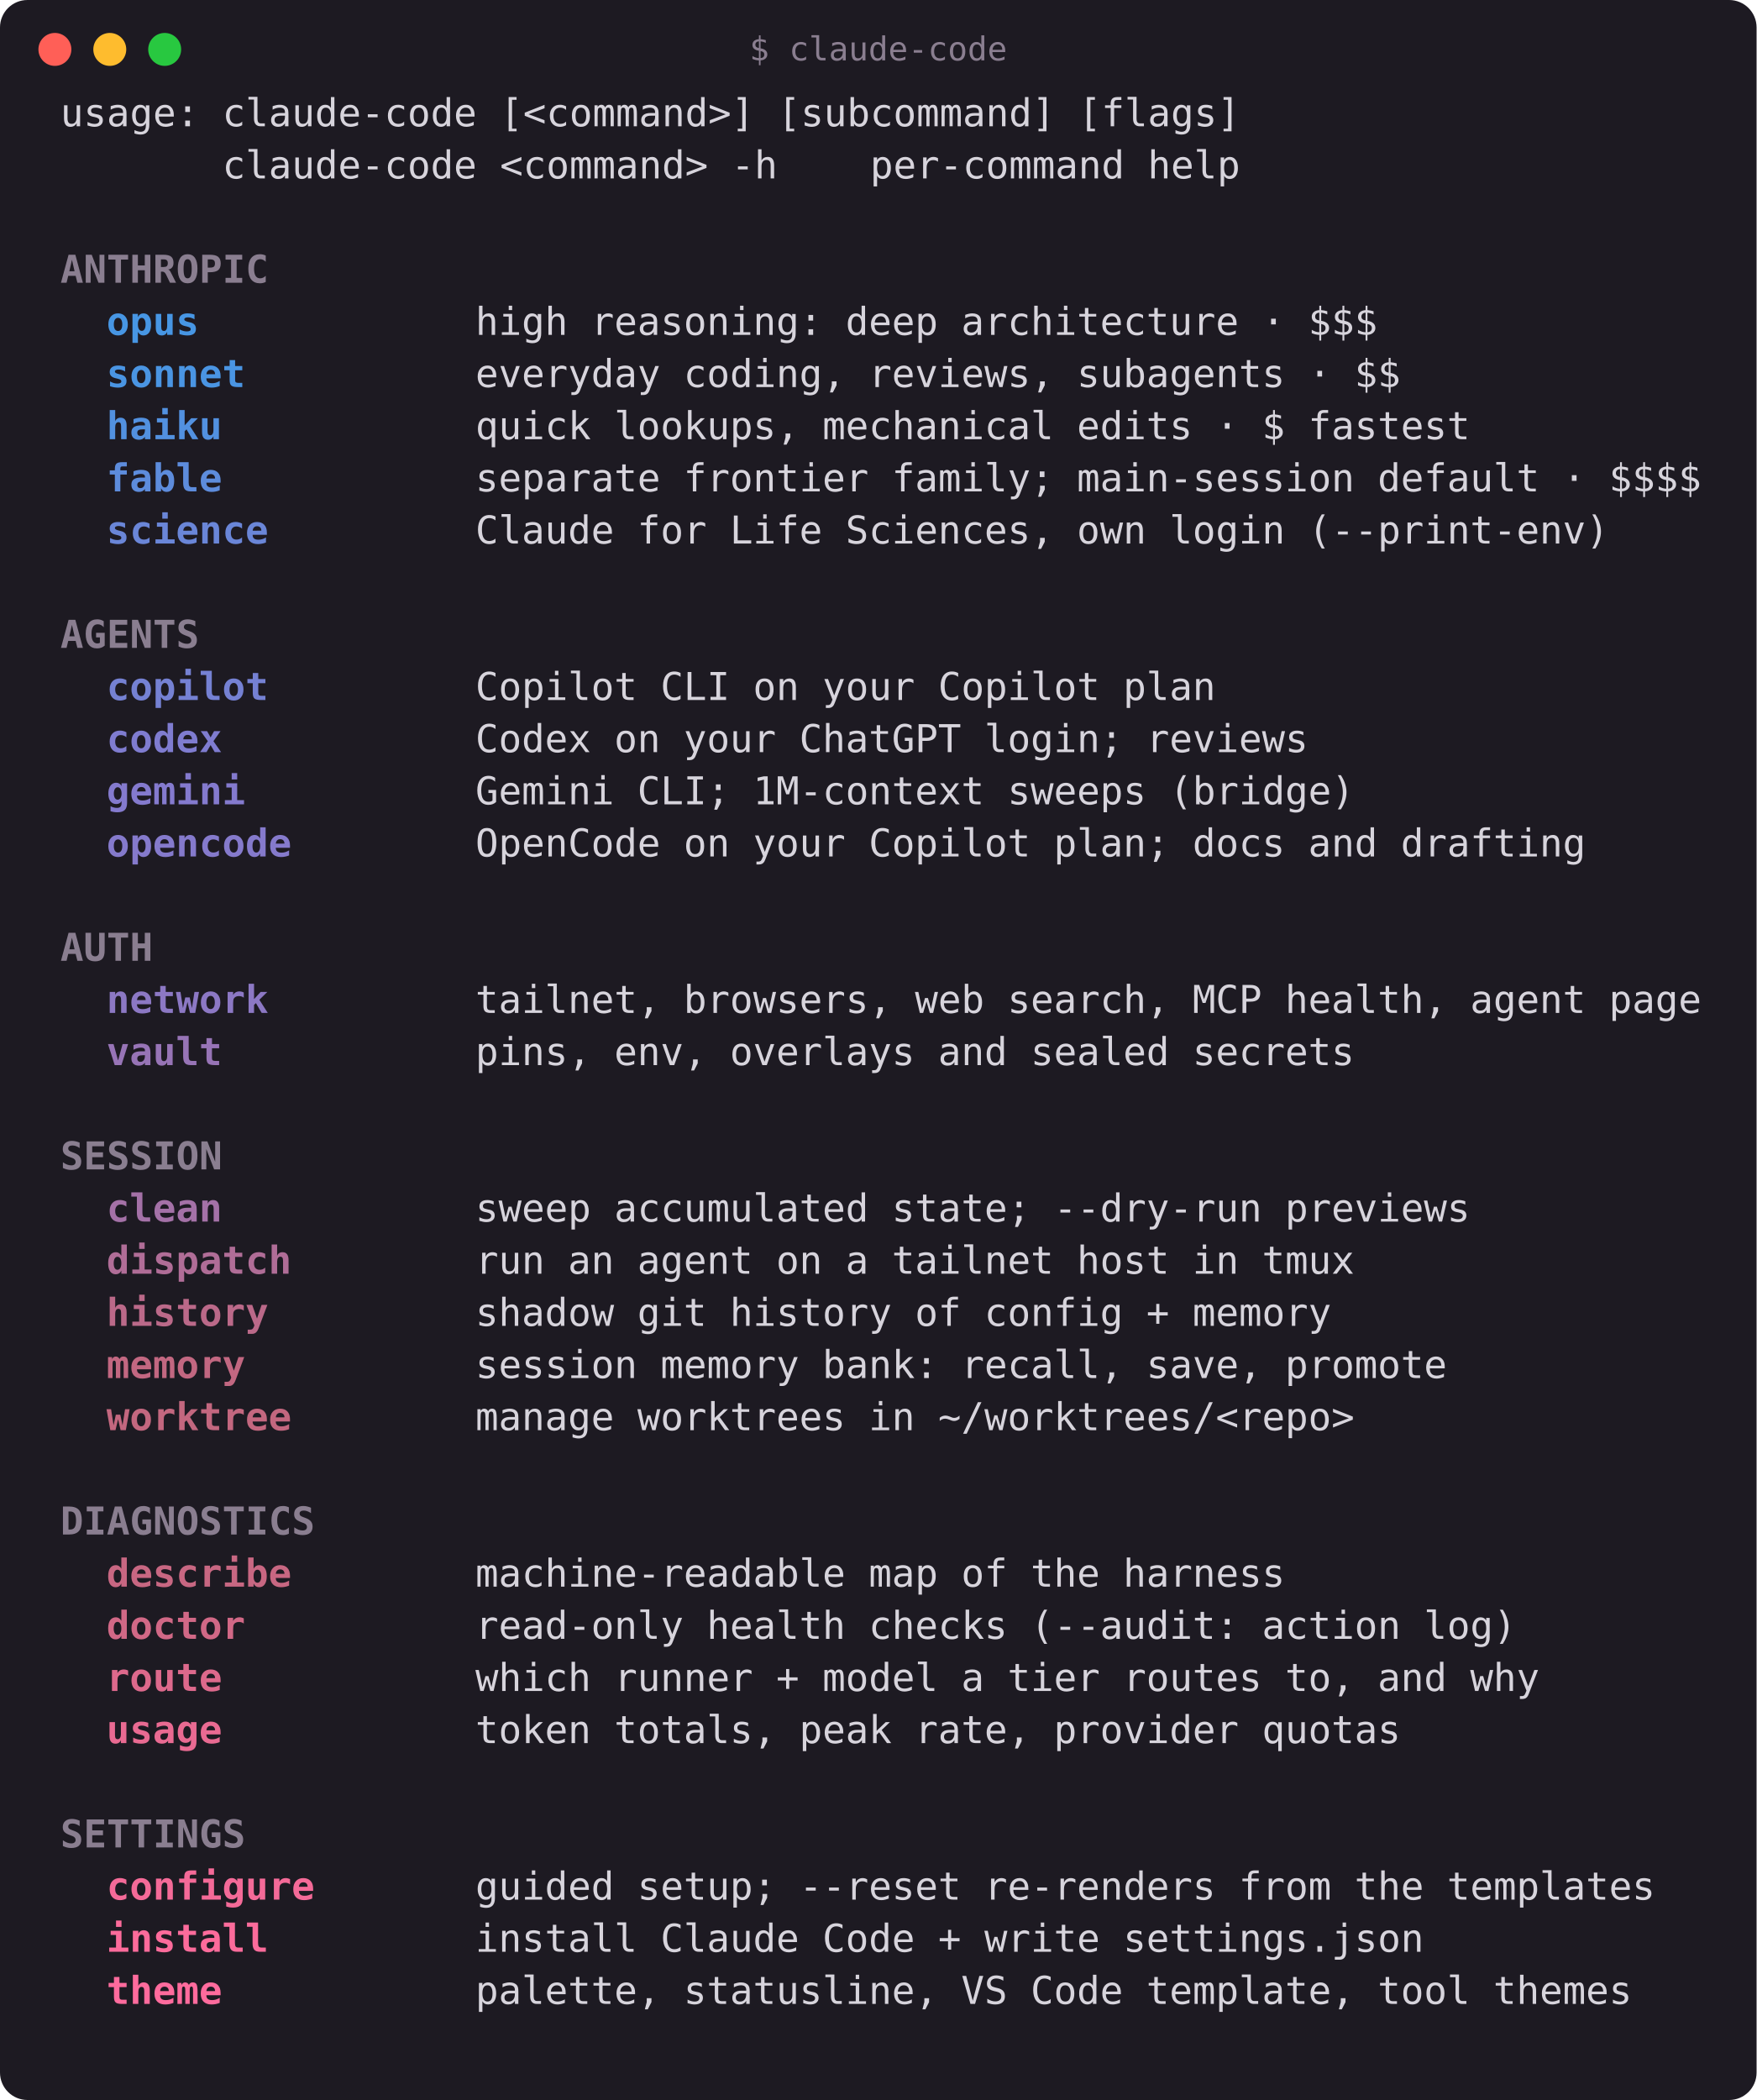
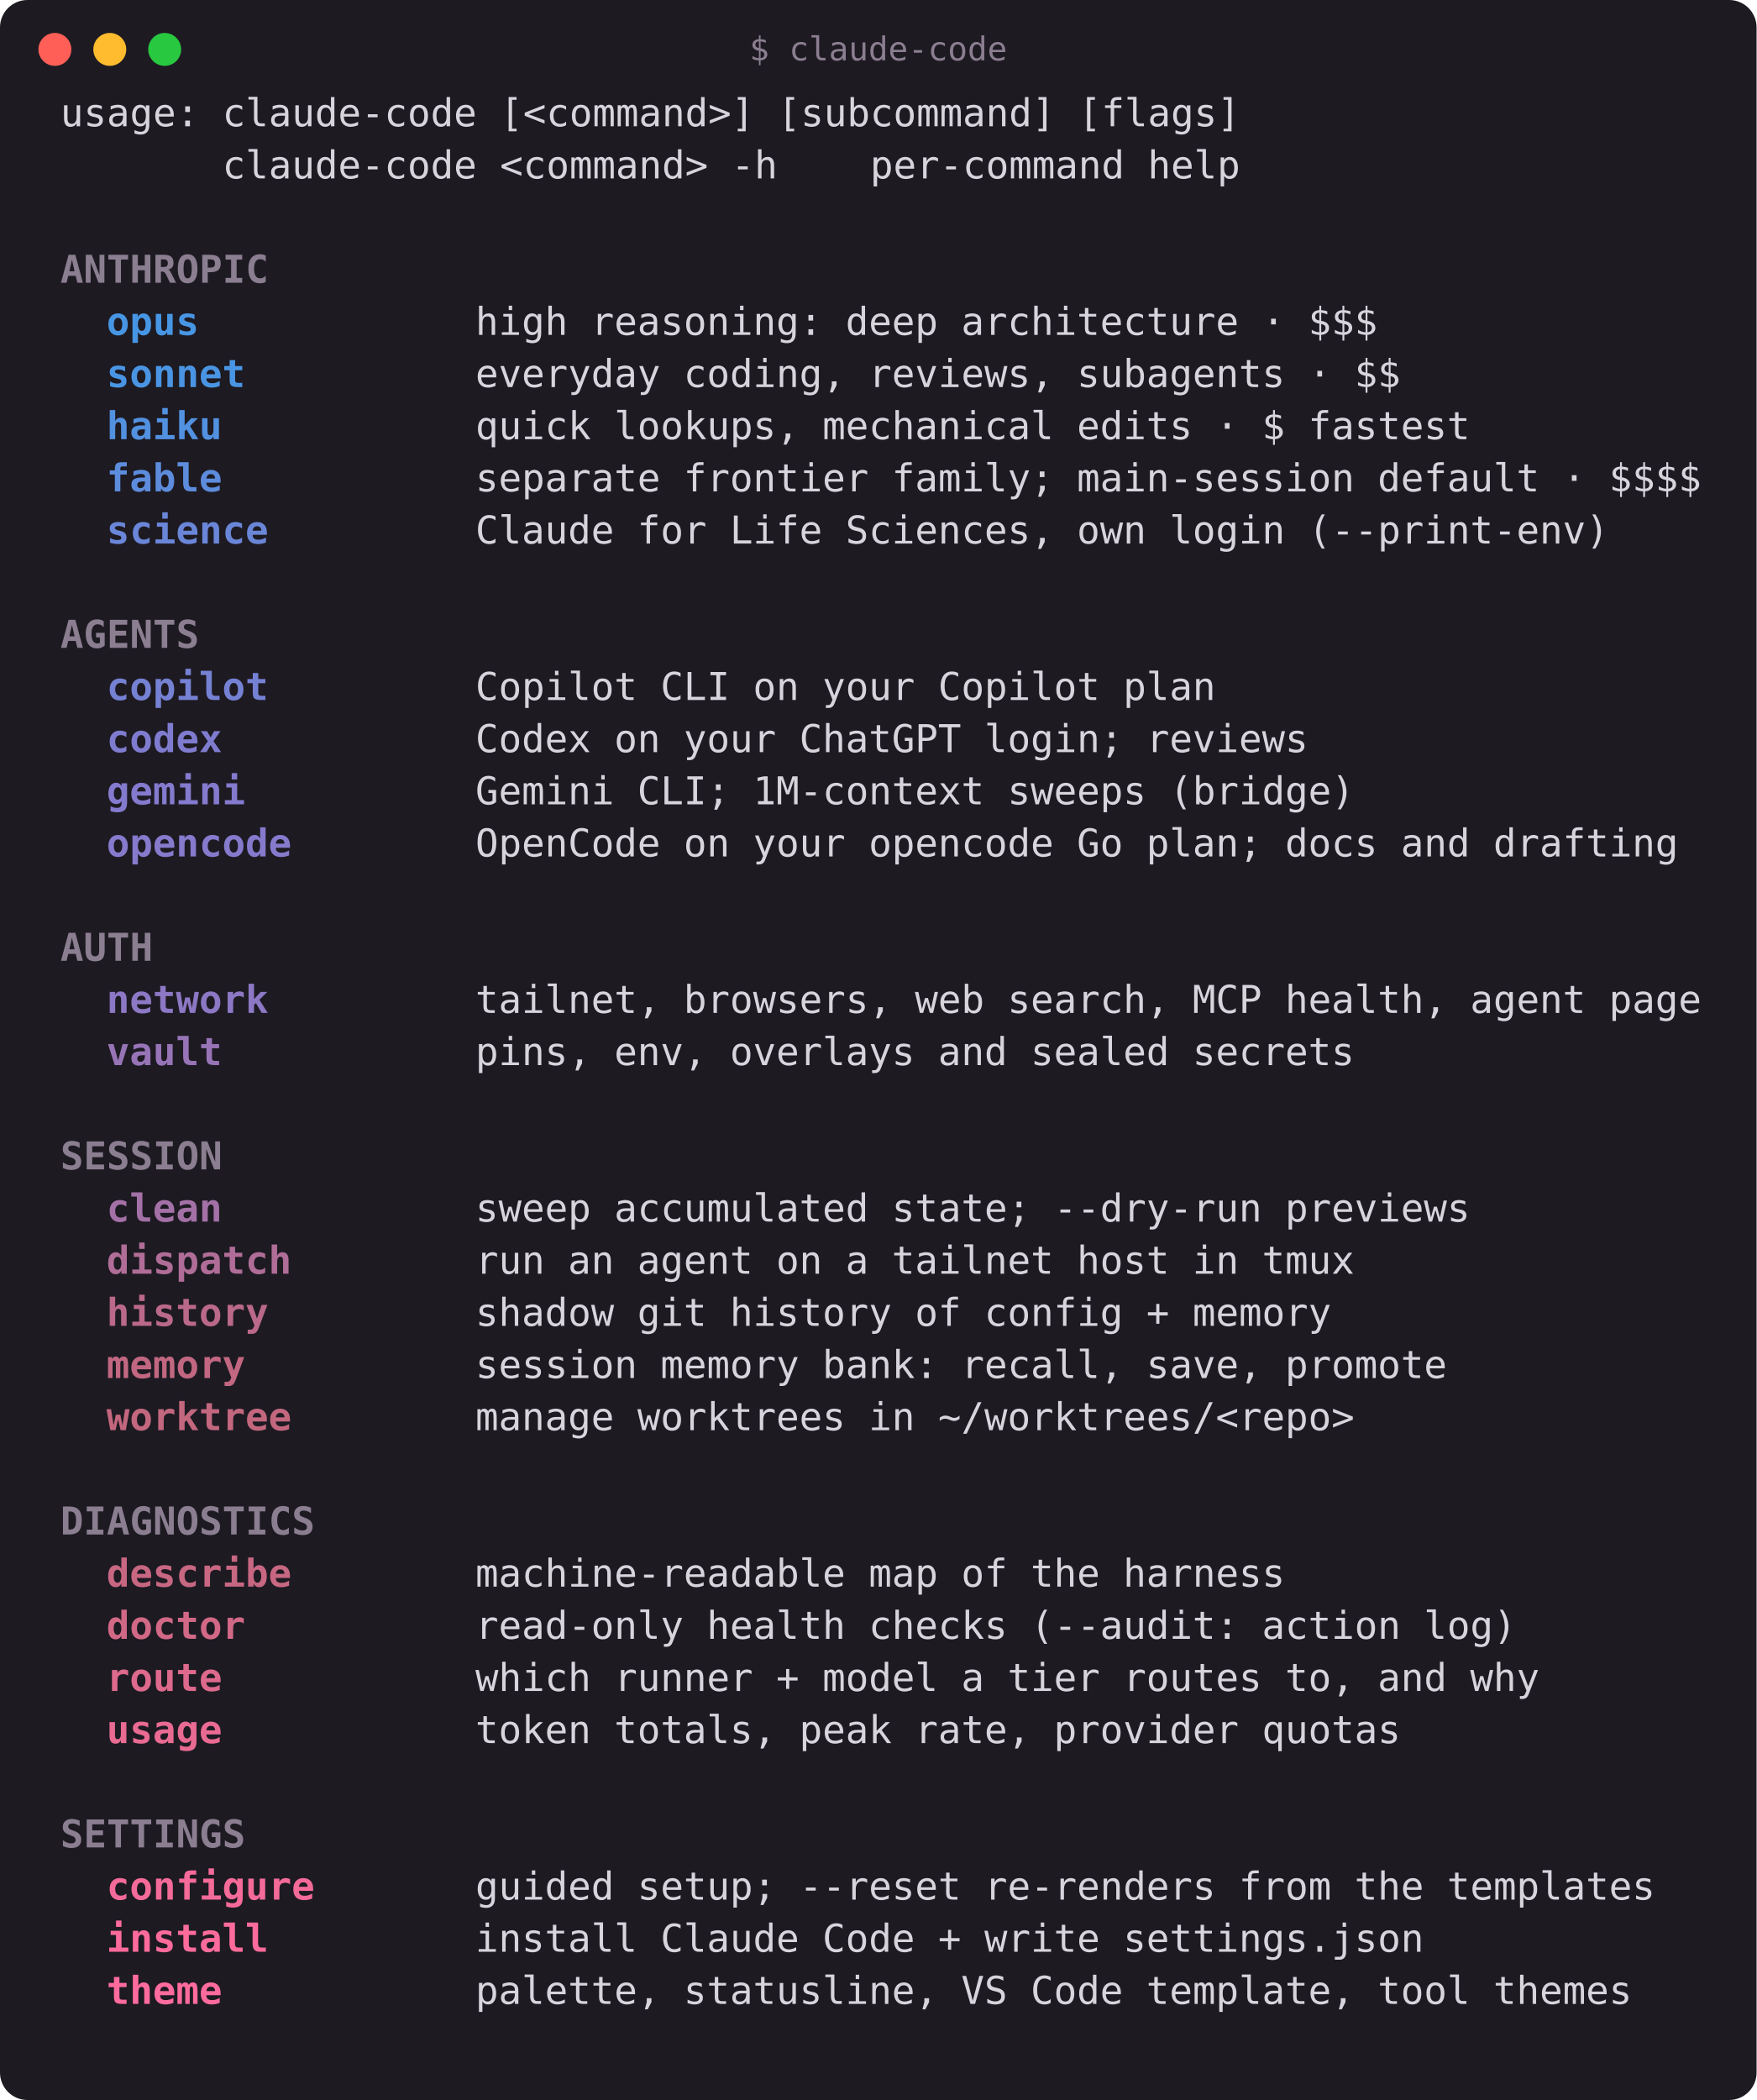
<svg xmlns="http://www.w3.org/2000/svg" width="640" height="765" viewBox="0 0 640 765" role="img" aria-label="claude-code help menu">
  <rect width="640" height="765" rx="10" fill="#1d1a22" />
  <circle cx="20" cy="18" r="6" fill="#ff5f57" />
  <circle cx="40" cy="18" r="6" fill="#febc2e" />
  <circle cx="60" cy="18" r="6" fill="#28c840" />
  <text x="320.0" y="22" fill="#8a7e90" font-family="ui-monospace,SFMono-Regular,Menlo,Consolas,monospace" font-size="12" text-anchor="middle">$ claude-code</text>
  <g font-family="ui-monospace,SFMono-Regular,Menlo,Consolas,monospace" font-size="14" xml:space="preserve">
    <text x="22.0" y="46" fill="#d7d4dc">usage: claude-code [&lt;command&gt;] [subcommand] [flags]</text>
    <text x="22.0" y="65" fill="#d7d4dc">       claude-code &lt;command&gt; -h    per-command help</text>
    <text x="22.0" y="103" fill="#8a7e90" font-weight="bold">ANTHROPIC</text>
    <text x="22.0" y="122" fill="#d7d4dc">  </text>
    <text x="38.8" y="122" fill="#4796e4" font-weight="bold">opus            </text>
    <text x="173.2" y="122" fill="#d7d4dc">high reasoning: deep architecture · $$$</text>
    <text x="22.0" y="141" fill="#d7d4dc">  </text>
    <text x="38.8" y="141" fill="#4a95e3" font-weight="bold">sonnet          </text>
    <text x="173.2" y="141" fill="#d7d4dc">everyday coding, reviews, subagents · $$</text>
    <text x="22.0" y="160" fill="#d7d4dc">  </text>
    <text x="38.8" y="160" fill="#5291e0" font-weight="bold">haiku           </text>
    <text x="173.2" y="160" fill="#d7d4dc">quick lookups, mechanical edits · $ fastest</text>
    <text x="22.0" y="179" fill="#d7d4dc">  </text>
    <text x="38.8" y="179" fill="#5d8cdc" font-weight="bold">fable           </text>
    <text x="173.2" y="179" fill="#d7d4dc">separate frontier family; main-session default · $$$$</text>
    <text x="22.0" y="198" fill="#d7d4dc">  </text>
    <text x="38.8" y="198" fill="#6a86d8" font-weight="bold">science         </text>
    <text x="173.2" y="198" fill="#d7d4dc">Claude for Life Sciences, own login (--print-env)</text>
    <text x="22.0" y="236" fill="#8a7e90" font-weight="bold">AGENTS</text>
    <text x="22.0" y="255" fill="#d7d4dc">  </text>
    <text x="38.8" y="255" fill="#7581d3" font-weight="bold">copilot         </text>
    <text x="173.2" y="255" fill="#d7d4dc">Copilot CLI on your Copilot plan</text>
    <text x="22.0" y="274" fill="#d7d4dc">  </text>
    <text x="38.8" y="274" fill="#7f7cd0" font-weight="bold">codex           </text>
    <text x="173.2" y="274" fill="#d7d4dc">Codex on your ChatGPT login; reviews</text>
    <text x="22.0" y="293" fill="#d7d4dc">  </text>
    <text x="38.8" y="293" fill="#847ace" font-weight="bold">gemini          </text>
    <text x="173.2" y="293" fill="#d7d4dc">Gemini CLI; 1M-context sweeps (bridge)</text>
    <text x="22.0" y="312" fill="#d7d4dc">  </text>
    <text x="38.8" y="312" fill="#857acc" font-weight="bold">opencode        </text>
-     <text x="173.2" y="312" fill="#d7d4dc">OpenCode on your Copilot plan; docs and drafting</text>
+     <text x="173.2" y="312" fill="#d7d4dc">OpenCode on your opencode Go plan; docs and drafting</text>
    <text x="22.0" y="350" fill="#8a7e90" font-weight="bold">AUTH</text>
    <text x="22.0" y="369" fill="#d7d4dc">  </text>
    <text x="38.8" y="369" fill="#8c78c4" font-weight="bold">network         </text>
    <text x="173.2" y="369" fill="#d7d4dc">tailnet, browsers, web search, MCP health, agent page</text>
    <text x="22.0" y="388" fill="#d7d4dc">  </text>
    <text x="38.8" y="388" fill="#9774b6" font-weight="bold">vault           </text>
    <text x="173.2" y="388" fill="#d7d4dc">pins, env, overlays and sealed secrets</text>
    <text x="22.0" y="426" fill="#8a7e90" font-weight="bold">SESSION</text>
    <text x="22.0" y="445" fill="#d7d4dc">  </text>
    <text x="38.8" y="445" fill="#a471a7" font-weight="bold">clean           </text>
    <text x="173.2" y="445" fill="#d7d4dc">sweep accumulated state; --dry-run previews</text>
    <text x="22.0" y="464" fill="#d7d4dc">  </text>
    <text x="38.8" y="464" fill="#b06d97" font-weight="bold">dispatch        </text>
    <text x="173.2" y="464" fill="#d7d4dc">run an agent on a tailnet host in tmux</text>
    <text x="22.0" y="483" fill="#d7d4dc">  </text>
    <text x="38.8" y="483" fill="#bb6989" font-weight="bold">history         </text>
    <text x="173.2" y="483" fill="#d7d4dc">shadow git history of config + memory</text>
    <text x="22.0" y="502" fill="#d7d4dc">  </text>
    <text x="38.8" y="502" fill="#c26781" font-weight="bold">memory          </text>
    <text x="173.2" y="502" fill="#d7d4dc">session memory bank: recall, save, promote</text>
    <text x="22.0" y="521" fill="#d7d4dc">  </text>
    <text x="38.8" y="521" fill="#c3677f" font-weight="bold">worktree        </text>
    <text x="173.2" y="521" fill="#d7d4dc">manage worktrees in ~/worktrees/&lt;repo&gt;</text>
    <text x="22.0" y="559" fill="#8a7e90" font-weight="bold">DIAGNOSTICS</text>
    <text x="22.0" y="578" fill="#d7d4dc">  </text>
    <text x="38.8" y="578" fill="#c86782" font-weight="bold">describe        </text>
    <text x="173.2" y="578" fill="#d7d4dc">machine-readable map of the harness</text>
    <text x="22.0" y="597" fill="#d7d4dc">  </text>
    <text x="38.8" y="597" fill="#d16886" font-weight="bold">doctor          </text>
    <text x="173.2" y="597" fill="#d7d4dc">read-only health checks (--audit: action log)</text>
    <text x="22.0" y="616" fill="#d7d4dc">  </text>
    <text x="38.8" y="616" fill="#dd698c" font-weight="bold">route           </text>
    <text x="173.2" y="616" fill="#d7d4dc">which runner + model a tier routes to, and why</text>
    <text x="22.0" y="635" fill="#d7d4dc">  </text>
    <text x="38.8" y="635" fill="#e96a92" font-weight="bold">usage           </text>
    <text x="173.2" y="635" fill="#d7d4dc">token totals, peak rate, provider quotas</text>
    <text x="22.0" y="673" fill="#8a7e90" font-weight="bold">SETTINGS</text>
    <text x="22.0" y="692" fill="#d7d4dc">  </text>
    <text x="38.8" y="692" fill="#f46a98" font-weight="bold">configure       </text>
    <text x="173.2" y="692" fill="#d7d4dc">guided setup; --reset re-renders from the templates</text>
    <text x="22.0" y="711" fill="#d7d4dc">  </text>
    <text x="38.8" y="711" fill="#fc6b9b" font-weight="bold">install         </text>
    <text x="173.2" y="711" fill="#d7d4dc">install Claude Code + write settings.json</text>
    <text x="22.0" y="730" fill="#d7d4dc">  </text>
    <text x="38.8" y="730" fill="#ff6b9d" font-weight="bold">theme           </text>
    <text x="173.2" y="730" fill="#d7d4dc">palette, statusline, VS Code template, tool themes</text>
  </g>
</svg>
